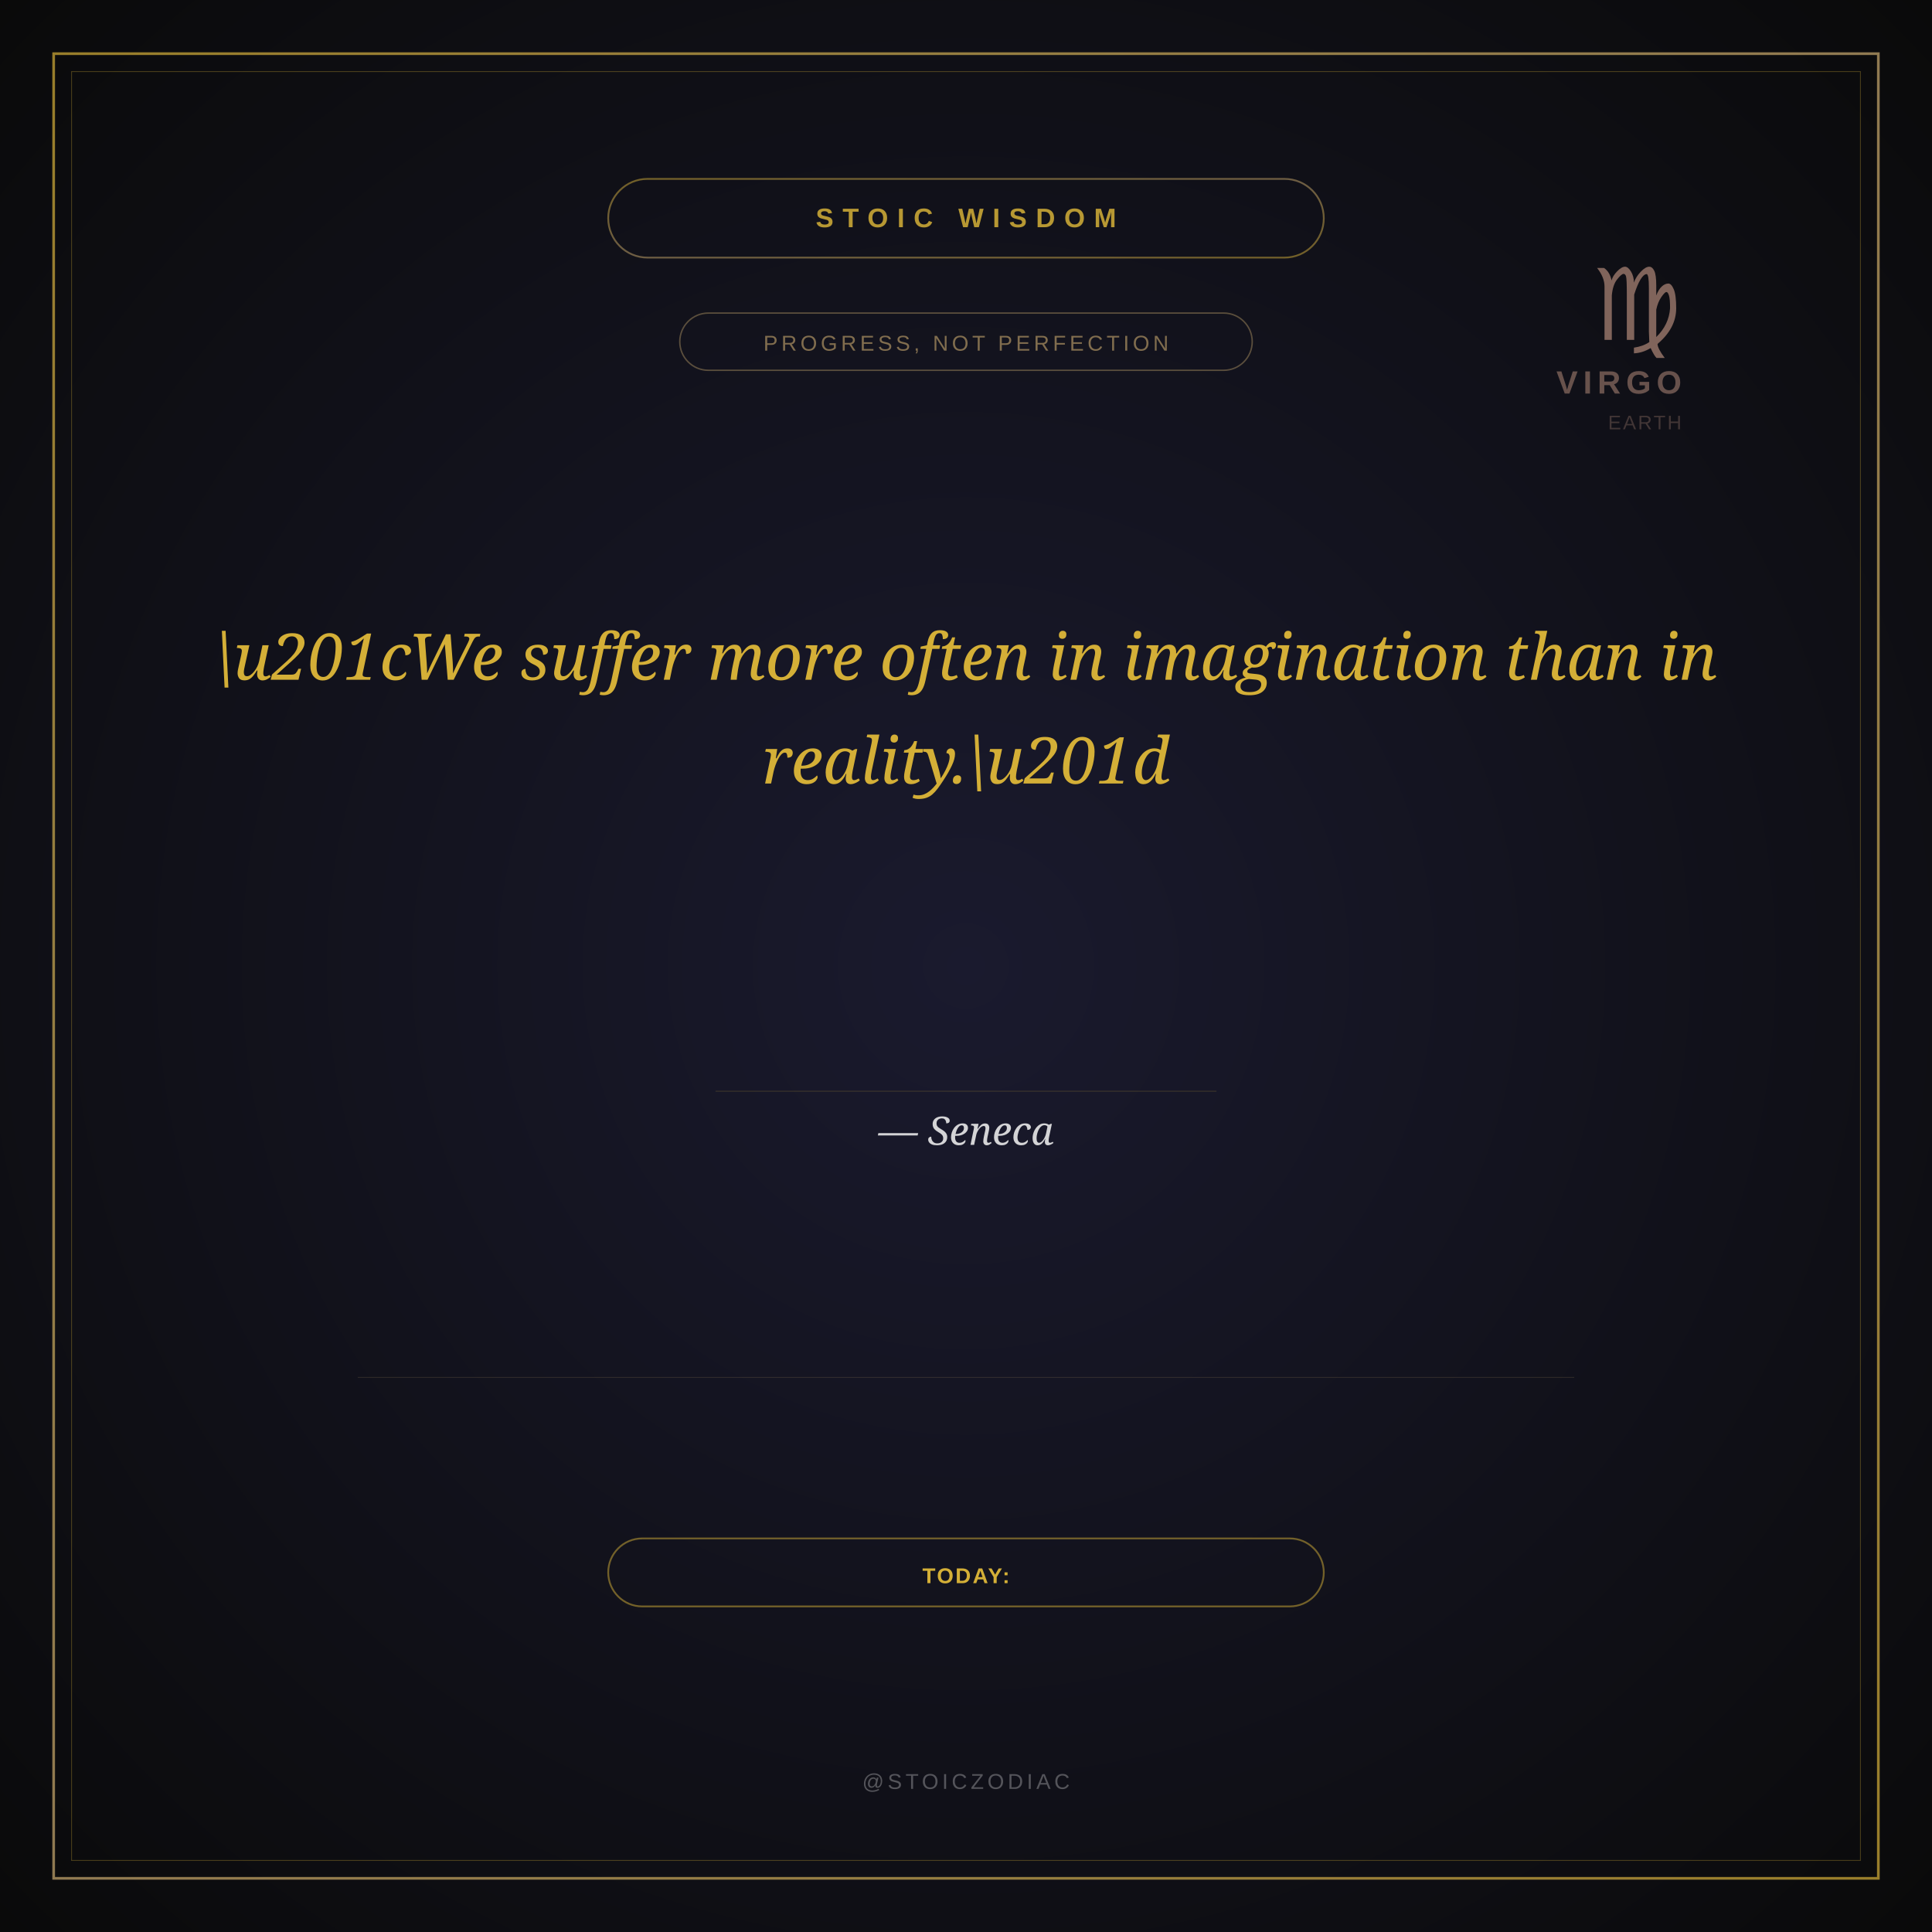
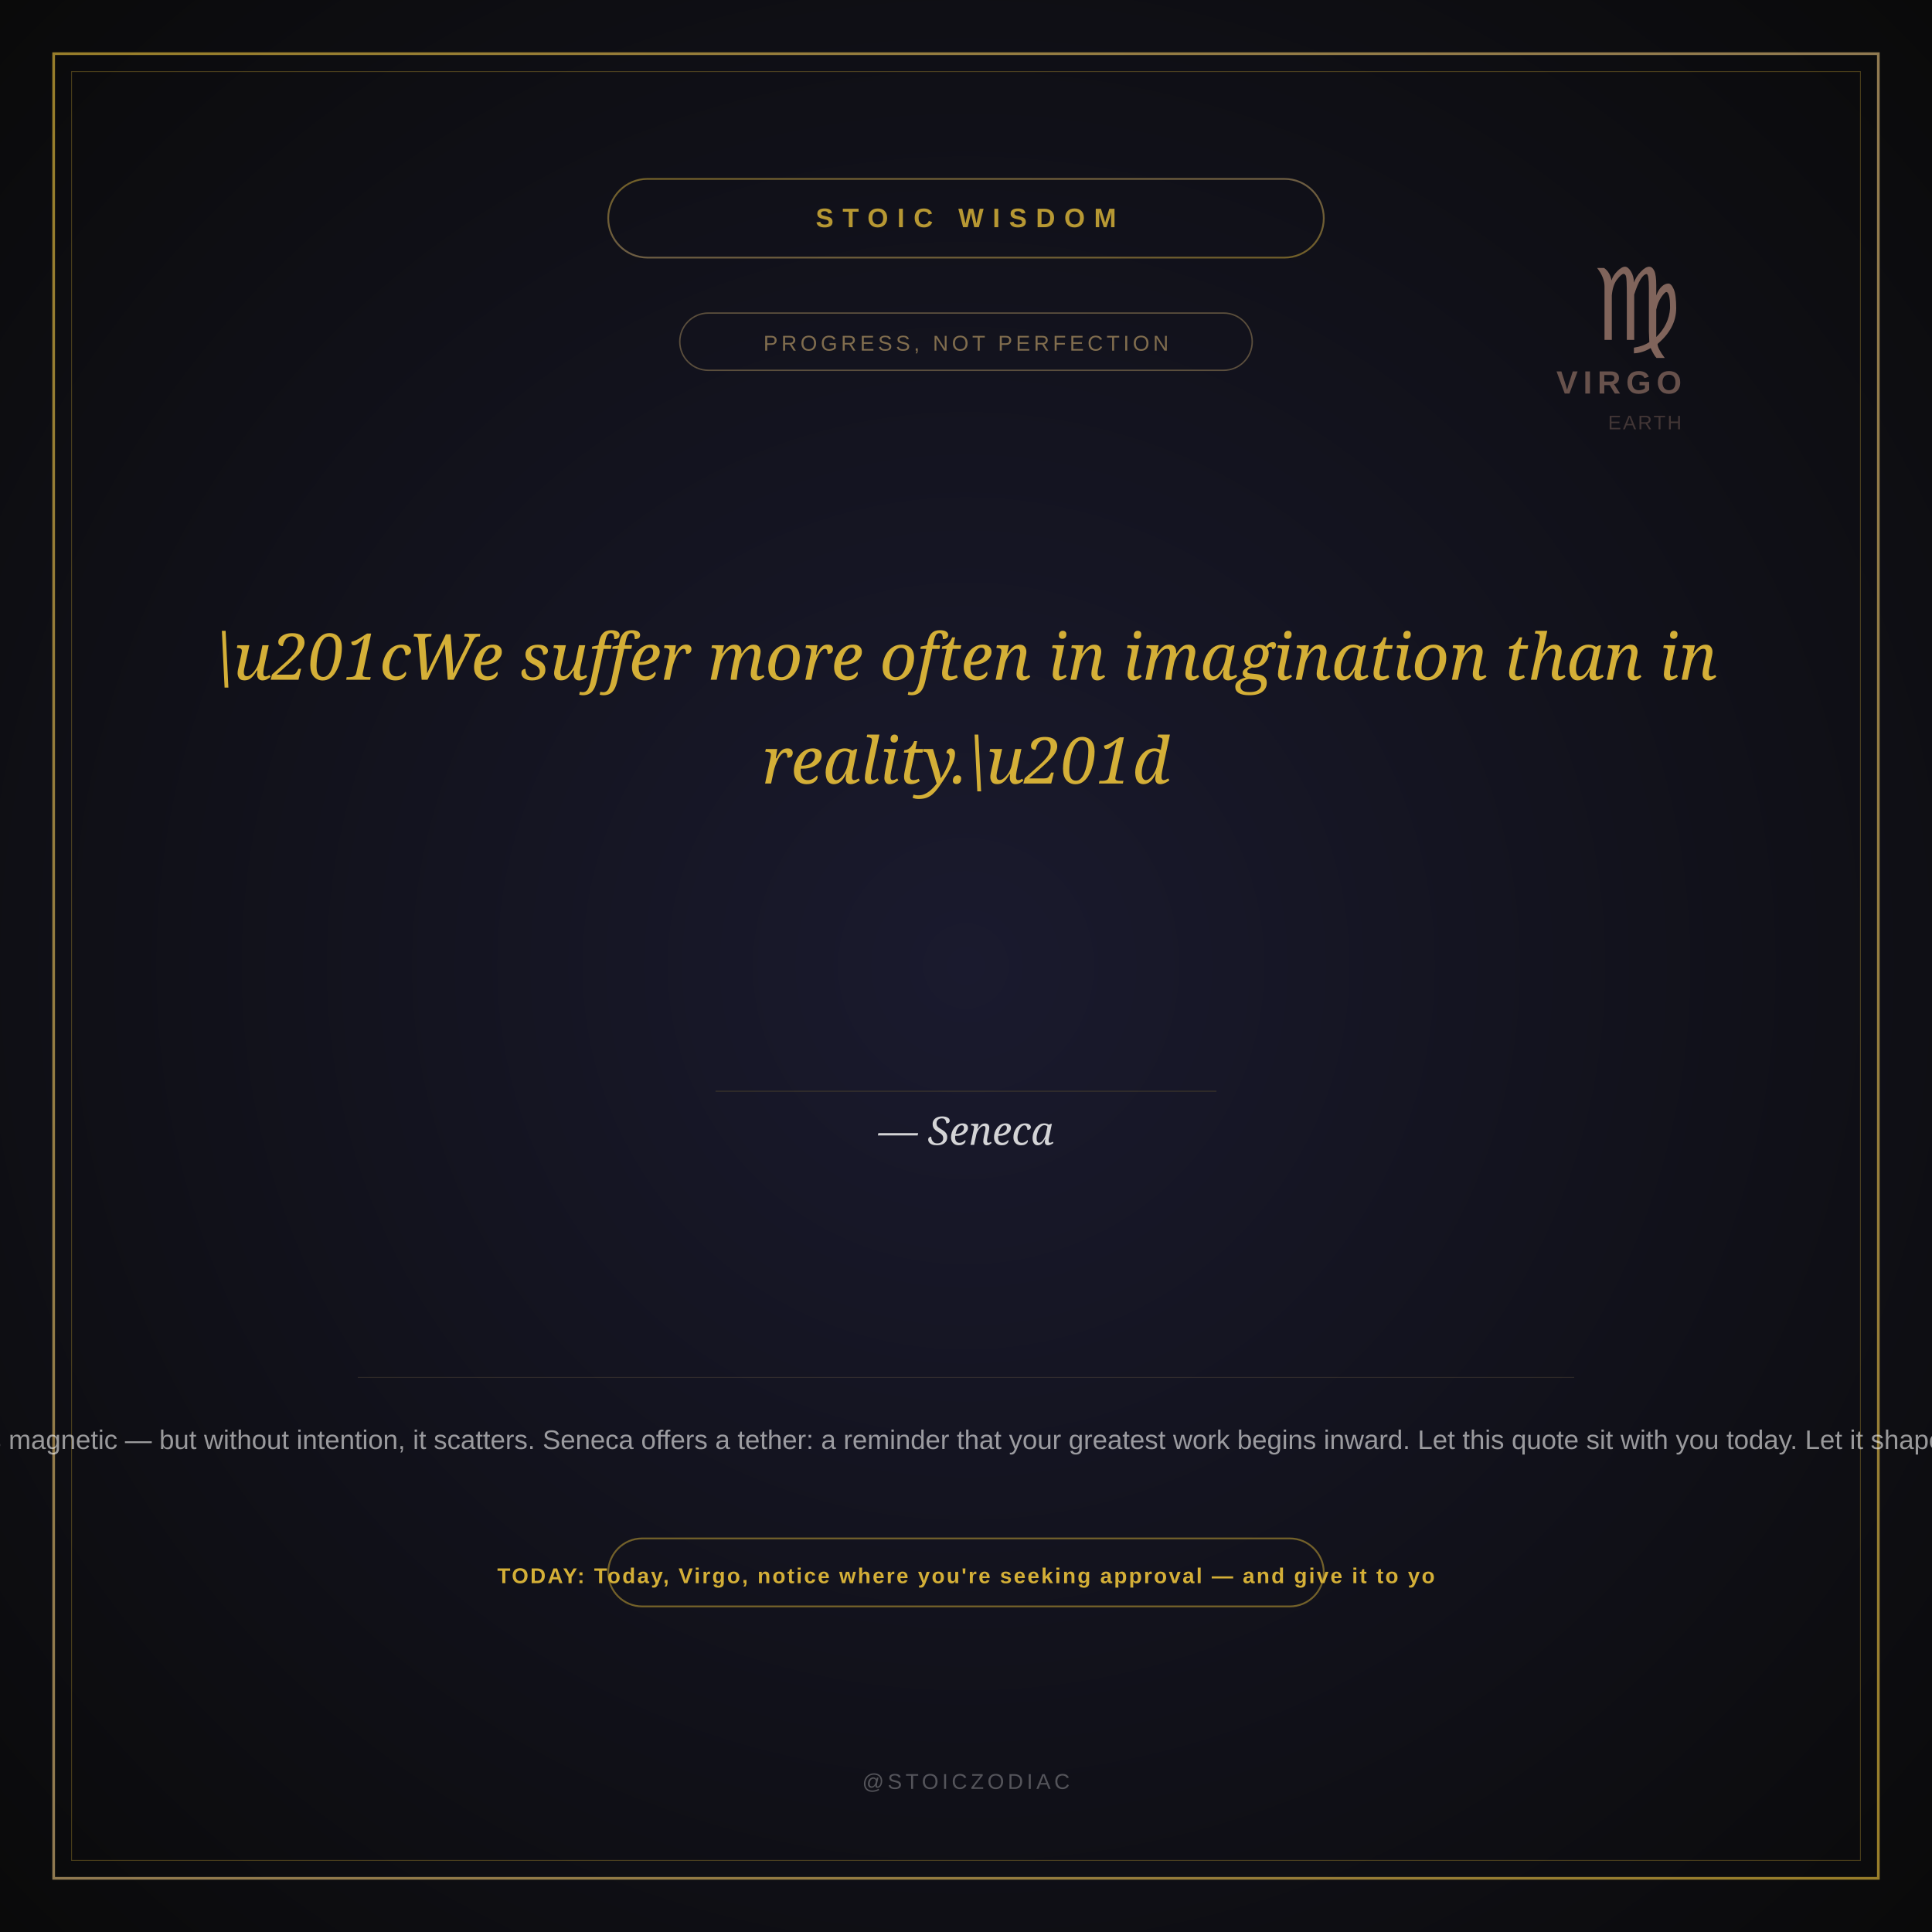
<svg xmlns="http://www.w3.org/2000/svg" viewBox="0 0 1080 1080" width="1080" height="1080">
  <defs>
    <radialGradient id="bgGrad" cx="50%" cy="50%" r="70%">
      <stop offset="0%" stop-color="#1A1A2E" />
      <stop offset="100%" stop-color="#0A0A0A" />
    </radialGradient>
    <linearGradient id="goldGrad" x1="0%" y1="0%" x2="100%" y2="100%">
      <stop offset="0%" stop-color="#D4AF37" />
      <stop offset="50%" stop-color="#C9A96E" />
      <stop offset="100%" stop-color="#D4AF37" />
    </linearGradient>
  </defs>
  <rect width="1080" height="1080" fill="url(#bgGrad)" />
  <rect x="30" y="30" width="1020" height="1020" fill="none" stroke="url(#goldGrad)" stroke-width="1.5" opacity="0.7" />
  <rect x="40" y="40" width="1000" height="1000" fill="none" stroke="#D4AF37" stroke-width="0.5" opacity="0.3" />
  <line x1="240" y1="60" x2="840" y2="60" stroke="url(#goldGrad)" stroke-width="1.5" opacity="0.5" />
  <line x1="240" y1="1018" x2="840" y2="1018" stroke="url(#goldGrad)" stroke-width="1.5" opacity="0.5" />
  <rect x="340" y="100" width="400" height="44" rx="22" fill="none" stroke="url(#goldGrad)" stroke-width="1" opacity="0.5" />
  <text x="540" y="127" font-family="Arial, sans-serif" font-size="15" font-weight="600" letter-spacing="5" fill="#D4AF37" text-anchor="middle" opacity="0.85">STOIC WISDOM</text>
  <text x="940" y="190" font-family="serif" font-size="56" fill="#8D6E63" text-anchor="end" opacity="0.9">♍</text>
  <text x="940" y="220" font-family="Arial, sans-serif" font-size="18" font-weight="600" fill="#8D6E63" text-anchor="end" letter-spacing="3" opacity="0.7">VIRGO</text>
  <text x="940" y="240" font-family="Arial, sans-serif" font-size="11" fill="#8D6E63" text-anchor="end" letter-spacing="1" opacity="0.4">EARTH</text>
  <rect x="380" y="175" width="320" height="32" rx="16" fill="none" stroke="#C9A96E" stroke-width="0.8" opacity="0.4" />
  <text x="540" y="196" font-family="Arial, sans-serif" font-size="12" font-weight="500" letter-spacing="2" fill="#C9A96E" text-anchor="middle" opacity="0.6">PROGRESS, NOT PERFECTION</text>
  <line x1="250" y1="280" x2="830" y2="280" stroke="url(#goldGrad)" stroke-width="0.5" opacity="0.2" />
  <text x="540" y="380" font-family="Georgia, serif" font-size="36" fill="#D4AF37" text-anchor="middle" font-style="italic">\u201cWe suffer more often in imagination than in</text>
  <text x="540" y="438" font-family="Georgia, serif" font-size="36" fill="#D4AF37" text-anchor="middle" font-style="italic">reality.\u201d</text>
  <line x1="400" y1="610" x2="680" y2="610" stroke="#D4AF37" stroke-width="0.5" opacity="0.2" />
  <text x="540" y="640" font-family="Georgia, serif" font-size="22" font-style="italic" fill="#F5F5F5" text-anchor="middle" opacity="0.85">— Seneca</text>
  <line x1="200" y1="770" x2="880" y2="770" stroke="#C9A96E" stroke-width="0.5" opacity="0.15" />
-   <text x="540" y="810" font-family="Arial, sans-serif" font-size="15" fill="#F5F5F5" text-anchor="middle" opacity="0.6" />
+   <text x="540" y="810" font-family="Arial, sans-serif" font-size="15" fill="#F5F5F5" text-anchor="middle" opacity="0.6">Virgo energy is magnetic — but without intention, it scatters. Seneca offers a tether: a reminder that your greatest work begins inward. Let this quote sit with you today. Let it shape one decision.</text>
  <rect x="340" y="860" width="400" height="38" rx="19" fill="none" stroke="#D4AF37" stroke-width="1" opacity="0.5" />
-   <text x="540" y="885" font-family="Arial, sans-serif" font-size="12" font-weight="600" fill="#D4AF37" text-anchor="middle" letter-spacing="1">TODAY: </text>
+   <text x="540" y="885" font-family="Arial, sans-serif" font-size="12" font-weight="600" fill="#D4AF37" text-anchor="middle" letter-spacing="1">TODAY: Today, Virgo, notice where you're seeking approval — and give it to yo</text>
  <text x="540" y="1000" font-family="Arial, sans-serif" font-size="12" fill="#F5F5F5" text-anchor="middle" opacity="0.3" letter-spacing="2">@STOICZODIAC</text>
</svg>
